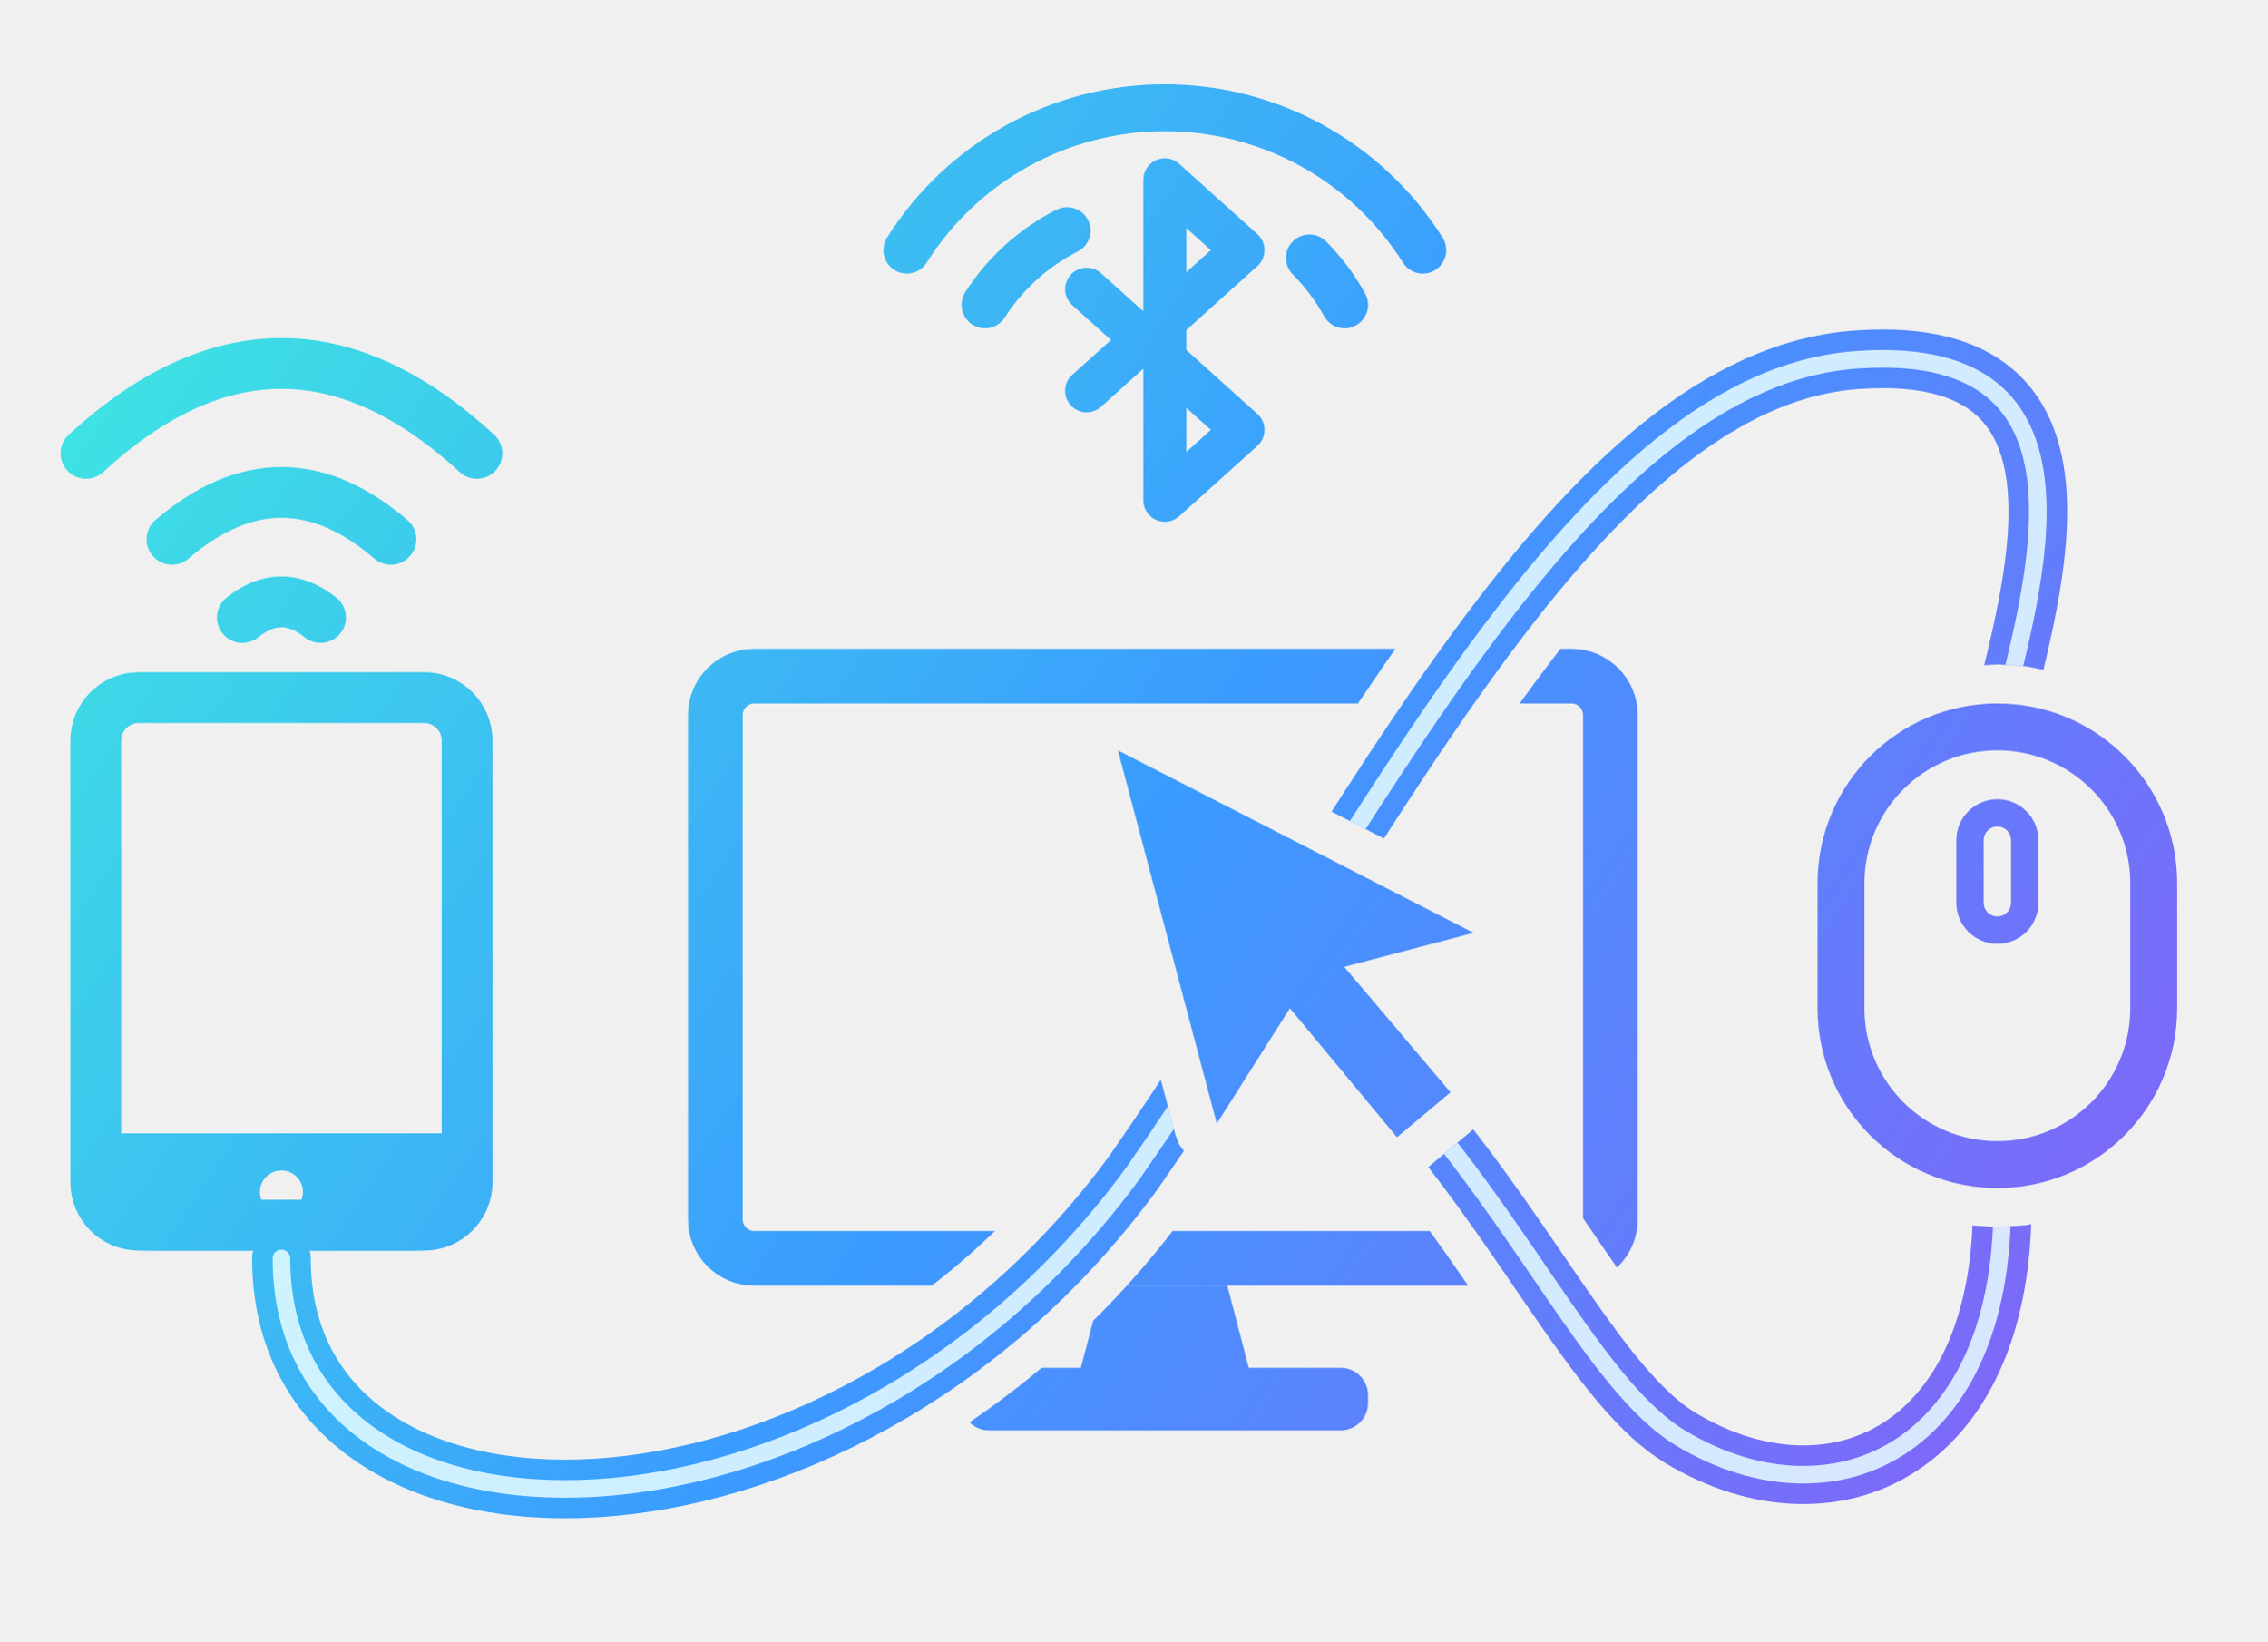
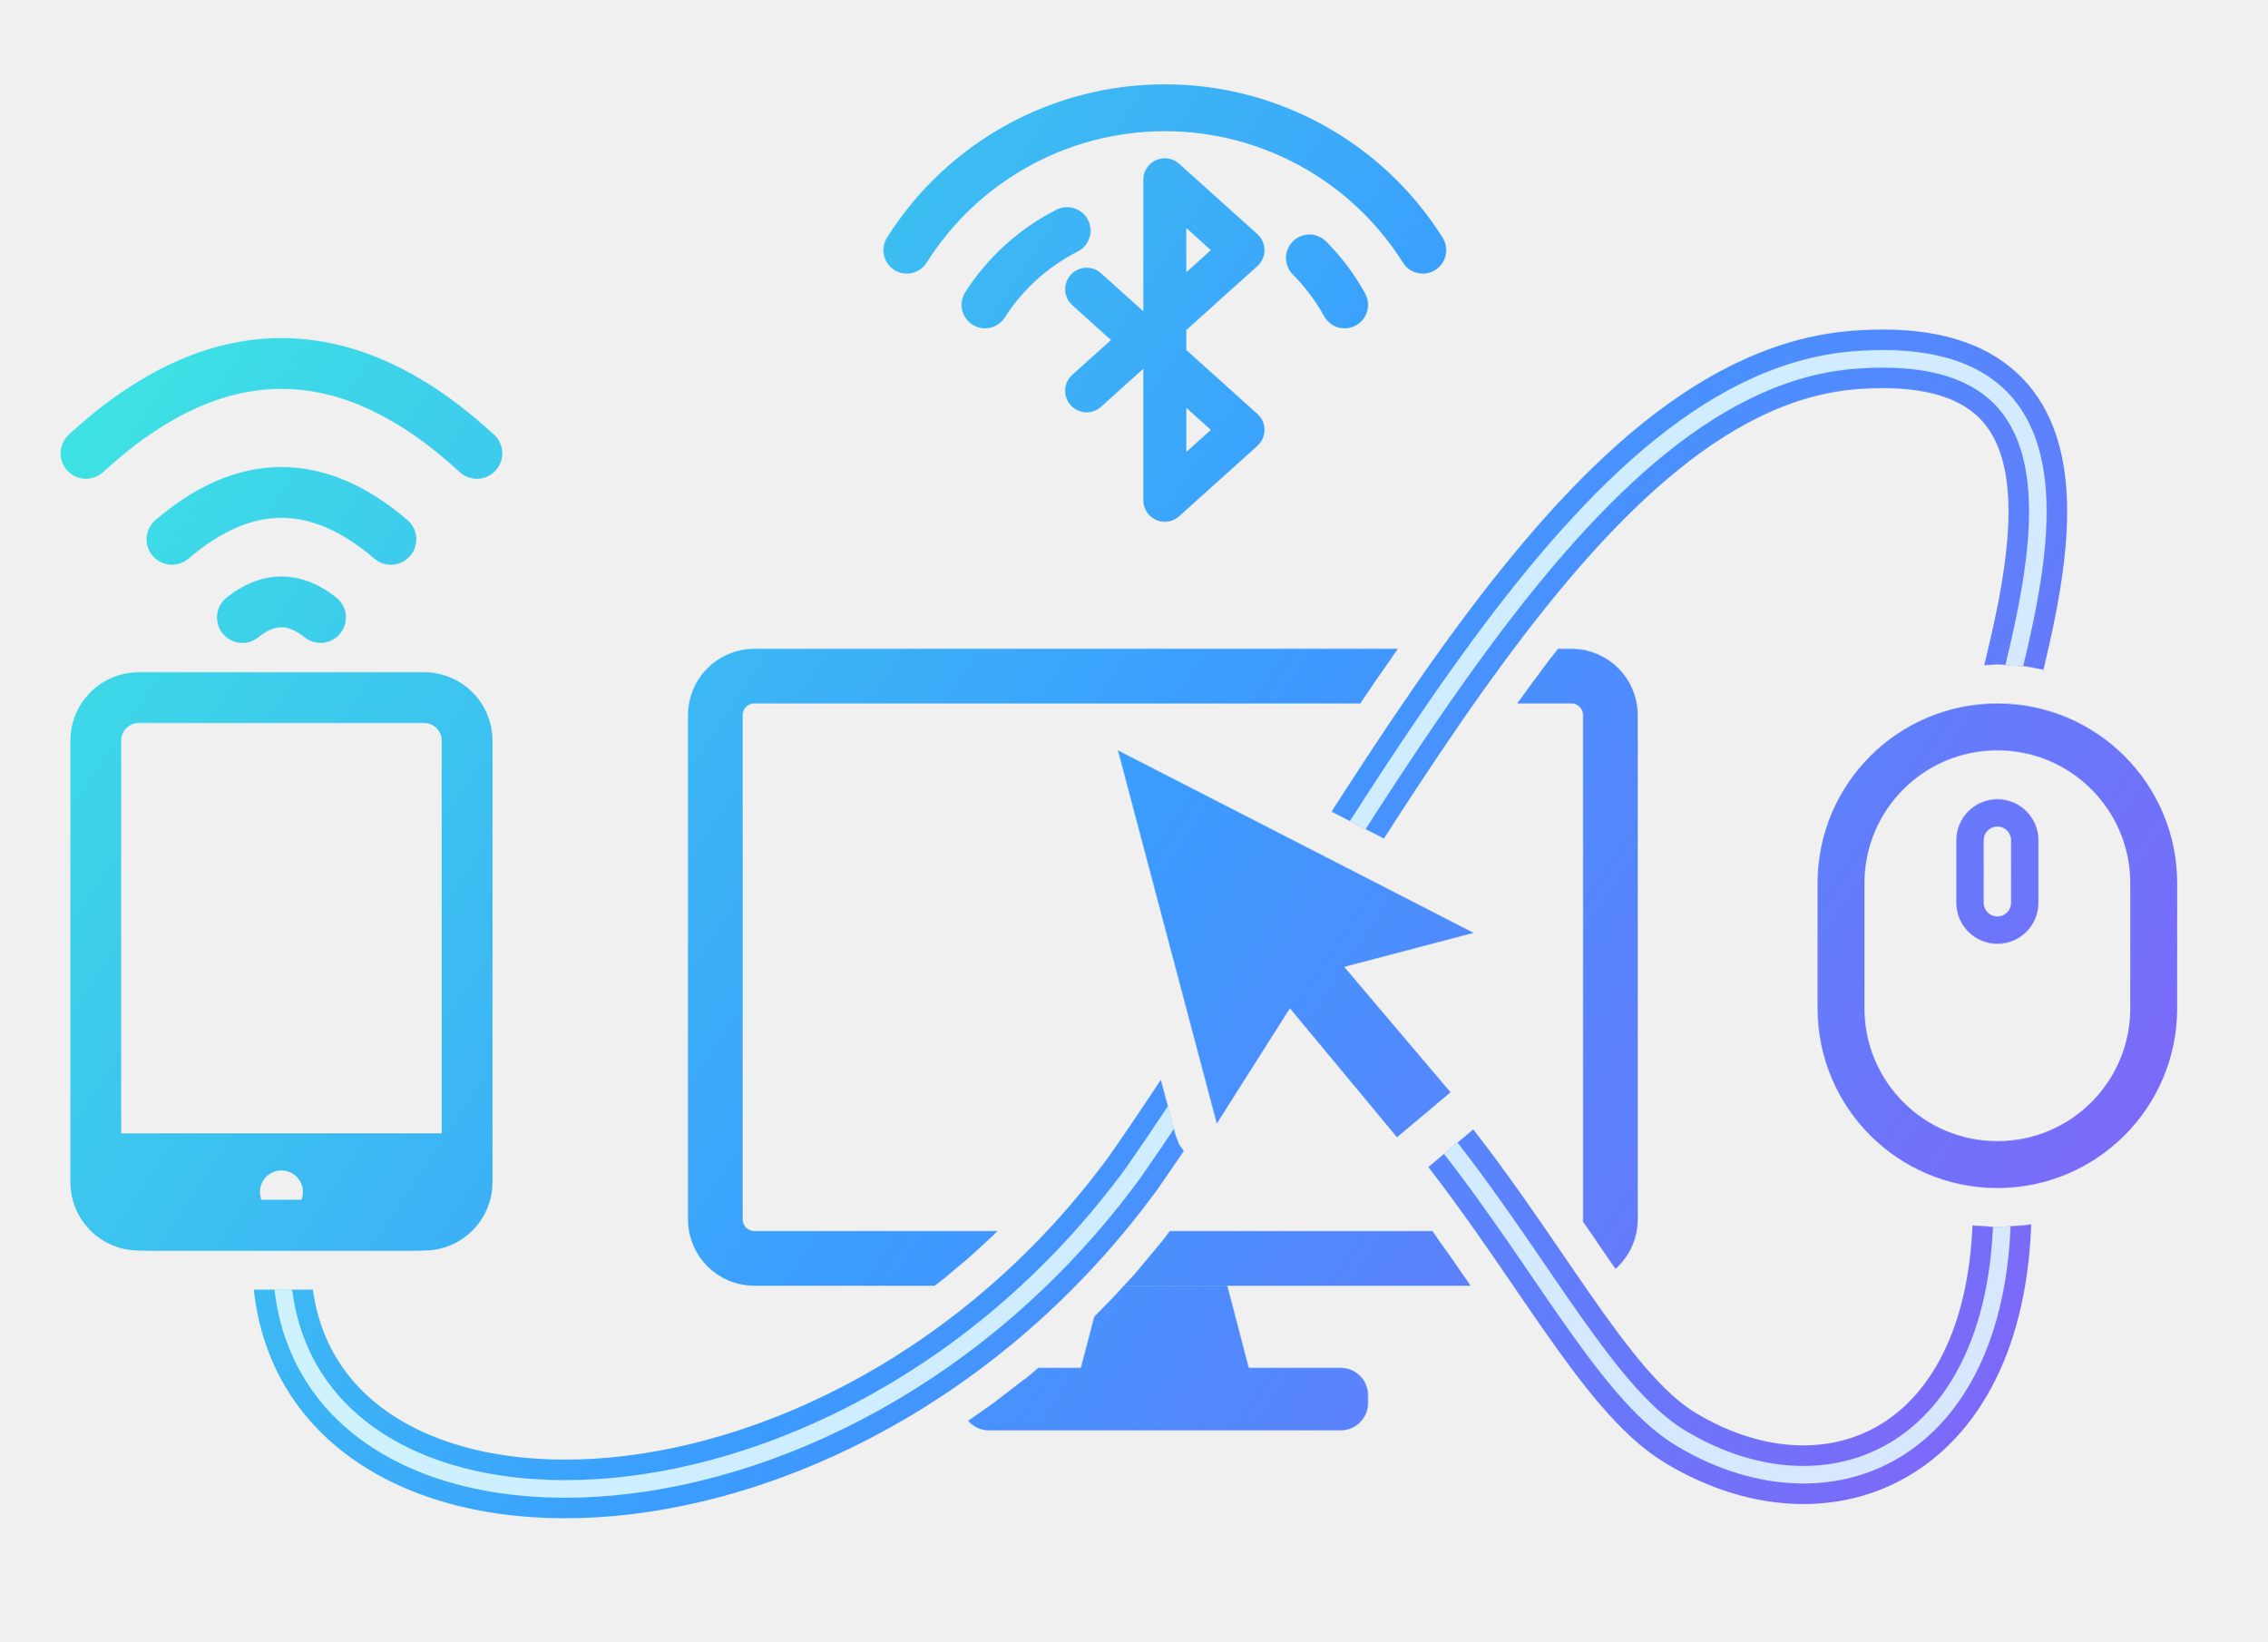
<svg xmlns="http://www.w3.org/2000/svg" viewBox="0 0 580 420" width="580" height="420">
  <defs>
    <linearGradient id="g" gradientUnits="userSpaceOnUse" x1="20" y1="40" x2="560" y2="400">
      <stop offset="0" stop-color="#3EEBE0" />
      <stop offset="0.5" stop-color="#3B9BFF" />
      <stop offset="1" stop-color="#8E5CF7" />
    </linearGradient>
    <path id="cableA" d="M72 322C72 404 214 404 290 300C350 214 404 96 476 92C540 88 520 150 512 184" />
    <path id="cableB" d="M512 300C516 370 470 392 430 368C410 356 392.5 319 364.3 285.3" />
    <path id="rune" d="M278 74L318 110L298 128V46L318 64L278 100" />
    <path id="arrow" d="M286.0 192.0L311.3 287.5L330.0 258.0L357.4 291.0L371.1 279.5L343.9 247.4L377.0 238.7Z" />
-     <mask id="monitorMask" maskUnits="userSpaceOnUse" x="0" y="0" width="580" height="420">
-       <rect x="0" y="0" width="580" height="420" fill="#fff" />
-       <use href="#cableA" fill="none" stroke="#000" stroke-width="34" />
-       <use href="#cableB" fill="none" stroke="#000" stroke-width="34" />
-     </mask>
+     <clipPath id="monitorGap" clipPathUnits="userSpaceOnUse">
+       <path clip-rule="evenodd" d="M0 0H580V420H0ZM55.9 330.2L56.7 335.9L57.0 337.5L58.3 342.8L58.7 344.4L60.5 349.5L61.1 351.1L63.3 355.8L64.1 357.3L66.7 361.7L67.6 363.1L70.7 367.2L71.7 368.5L75.2 372.3L76.3 373.4L80.1 376.9L81.3 377.8L85.5 381.0L86.7 381.8L91.2 384.6L92.4 385.3L97.2 387.7L98.4 388.3L103.5 390.4L104.6 390.9L110.0 392.7L111.1 393.0L116.8 394.5L117.8 394.7L123.7 395.8L124.7 396.0L130.9 396.8L131.8 396.9L138.1 397.3L139.0 397.4L145.6 397.5L146.4 397.5L153.1 397.2L153.9 397.2L160.7 396.6L161.5 396.5L168.5 395.6L169.2 395.5L176.3 394.2L177.0 394.0L184.1 392.4L184.9 392.2L192.1 390.2L192.7 390.0L200.0 387.6L200.7 387.4L207.9 384.7L208.6 384.4L215.8 381.3L216.5 381.0L223.7 377.6L224.4 377.2L231.6 373.4L232.2 373.1L239.4 368.9L240.0 368.5L247.1 364.0L247.6 363.6L254.6 358.7L255.2 358.2L262.1 352.9L262.7 352.5L269.4 346.8L270.0 346.3L276.6 340.3L277.1 339.8L283.5 333.3L284.0 332.8L290.3 326.0L290.8 325.4L296.8 318.2L297.3 317.6L303.1 310.0L303.6 309.4L308.1 302.9L308.2 302.7L312.6 296.1L312.7 296.0L317.2 289.3L317.2 289.2L321.7 282.4L321.7 282.3L326.1 275.5L326.2 275.4L330.6 268.5L330.6 268.5L335.0 261.5L335.0 261.5L339.4 254.5L339.4 254.5L343.8 247.5L348.2 240.6L352.6 233.6L356.9 226.8L361.3 219.9L365.7 213.2L370.0 206.5L374.4 200.0L378.7 193.5L383.1 187.2L387.4 181.0L391.8 175.0L396.1 169.2L400.5 163.6L404.9 158.1L409.2 152.9L413.6 147.9L418.0 143.2L422.3 138.7L426.7 134.5L431.0 130.6L435.3 127.0L439.6 123.7L443.9 120.7L448.1 118.0L452.3 115.7L456.5 113.6L460.6 112.0L464.7 110.6L468.8 109.6L472.8 108.9L477.1 108.5L480.8 108.3L484.3 108.4L487.3 108.6L490.0 109.0L492.3 109.4L494.2 110.0L495.8 110.6L497.2 111.3L498.3 111.9L499.2 112.6L500.0 113.4L500.7 114.2L501.4 115.0L502.0 116.0L502.6 117.2L503.1 118.5L503.6 120.0L504.0 121.6L504.3 123.5L504.6 125.5L504.8 127.6L504.8 129.9L504.8 132.4L504.7 134.9L504.6 137.5L504.3 140.2L504.0 143.0L503.5 145.9L503.1 148.7L502.5 151.6L502.0 154.6L501.3 157.5L500.7 160.4L500.0 163.4L499.3 166.3L498.6 169.1L497.9 172.0L497.3 174.8L497.2 174.8L496.6 177.5L496.6 177.6L496.0 180.2L495.7 181.8L495.5 183.4L495.5 185.0L495.7 186.6L496.0 188.2L496.5 189.7L497.2 191.2L497.9 192.6L498.9 194.0L499.9 195.2L501.1 196.3L502.3 197.4L503.7 198.2L505.1 199.0L506.6 199.6L508.2 200.0L509.8 200.3L511.4 200.5L513.0 200.5L514.6 200.3L516.2 200.0L517.7 199.5L519.2 198.8L520.6 198.1L522.0 197.1L523.2 196.1L524.3 194.9L525.4 193.7L526.2 192.3L527.0 190.9L527.6 189.4L528.0 187.8L528.7 185.3L529.3 182.6L530.0 179.9L530.7 177.0L530.7 176.9L531.4 174.0L531.4 173.9L532.1 170.9L532.2 170.8L532.9 167.8L532.9 167.6L533.6 164.6L533.6 164.4L534.3 161.3L534.3 161.1L534.9 157.9L535.0 157.7L535.6 154.5L535.6 154.2L536.1 151.1L536.2 150.7L536.6 147.6L536.7 147.2L537.1 144.0L537.1 143.6L537.4 140.5L537.5 140.0L537.7 136.9L537.7 136.4L537.8 133.3L537.8 132.7L537.8 129.7L537.8 129.1L537.7 126.1L537.7 125.4L537.4 122.4L537.4 121.6L537.0 118.8L536.9 117.9L536.3 115.1L536.1 114.2L535.5 111.5L535.2 110.4L534.3 107.8L533.9 106.7L532.9 104.2L532.4 103.0L531.2 100.7L530.5 99.4L529.2 97.2L528.3 95.9L526.8 93.8L525.8 92.6L524.0 90.7L522.9 89.5L520.9 87.7L519.6 86.7L517.4 85.0L516.1 84.1L513.6 82.7L512.3 81.9L509.6 80.6L508.3 80.0L505.3 78.9L504.0 78.5L500.8 77.6L499.6 77.3L496.1 76.5L495.0 76.3L491.3 75.8L490.2 75.7L486.2 75.4L485.2 75.4L480.9 75.3L480.0 75.3L475.4 75.5L474.4 75.6L469.1 76.1L467.8 76.3L462.5 77.2L461.3 77.4L456.0 78.8L454.9 79.1L449.7 80.8L448.7 81.2L443.6 83.3L442.6 83.7L437.6 86.1L436.7 86.6L431.7 89.4L430.9 89.8L426.0 92.9L425.3 93.4L420.4 96.8L419.8 97.3L414.9 101.0L414.4 101.4L409.6 105.5L409.1 105.9L404.4 110.2L403.9 110.6L399.2 115.1L398.9 115.5L394.2 120.3L393.8 120.7L389.2 125.7L388.9 126.0L384.3 131.3L384.0 131.6L379.5 137.1L379.2 137.3L374.7 143.0L374.5 143.3L370.0 149.1L369.8 149.3L365.3 155.4L365.1 155.6L360.7 161.7L360.5 161.9L356.1 168.2L356.0 168.4L351.5 174.8L351.4 175.0L347.0 181.5L346.9 181.7L342.5 188.3L342.4 188.4L338.0 195.2L338.0 195.3L333.6 202.1L333.5 202.1L329.1 209.0L329.1 209.1L324.7 216.0L324.7 216.0L320.3 223.0L320.3 223.0L315.9 230.0L311.5 236.9L307.1 243.9L302.8 250.8L298.4 257.6L294.0 264.4L289.6 271.1L285.2 277.7L280.9 284.2L276.6 290.3L271.3 297.3L265.7 303.9L260.0 310.2L254.0 316.2L247.9 321.8L241.7 327.0L235.4 331.9L228.9 336.4L222.4 340.6L215.9 344.4L209.2 347.9L202.6 351.1L196.0 353.9L189.4 356.3L182.9 358.5L176.4 360.3L170.0 361.8L163.7 362.9L157.5 363.8L151.5 364.3L145.7 364.5L140.0 364.4L134.6 364.0L129.5 363.3L124.6 362.4L120.0 361.2L115.7 359.8L111.7 358.1L108.0 356.2L104.7 354.2L101.7 351.9L99.0 349.5L96.7 346.9L94.6 344.1L92.9 341.2L91.4 337.9L90.2 334.5L89.3 330.7L88.7 326.5L88.5 321.3L88.3 319.7L88.0 318.1L87.6 316.5L87.0 315.0L86.2 313.6L85.3 312.2L84.3 311.0L83.1 309.8L81.9 308.8L80.6 307.9L79.1 307.1L77.6 306.5L76.1 306.0L74.5 305.7L72.9 305.5L71.3 305.5L69.7 305.7L68.1 306.0L66.5 306.4L65.0 307.0L63.6 307.8L62.2 308.7L61.0 309.7L59.8 310.9L58.8 312.1L57.9 313.4L57.1 314.9L56.5 316.4L56.0 317.9L55.7 319.5L55.5 321.1L55.5 322.7L55.8 328.7ZM495.7 309.9L495.6 314.1L495.3 318.1L494.9 321.9L494.4 325.4L493.7 328.8L492.9 331.9L492.0 334.9L491.1 337.7L490.0 340.2L488.9 342.6L487.7 344.8L486.4 346.9L485.1 348.7L483.8 350.4L482.4 352.0L481.0 353.4L479.5 354.6L478.0 355.7L476.5 356.8L474.9 357.6L473.3 358.4L471.6 359.1L469.9 359.7L468.2 360.1L466.4 360.5L464.5 360.7L462.6 360.8L460.6 360.8L458.6 360.7L456.5 360.5L454.4 360.2L452.2 359.7L450.0 359.1L447.8 358.3L445.5 357.4L443.2 356.4L440.8 355.2L438.5 353.9L437.6 353.3L436.7 352.7L435.8 351.9L434.8 351.1L433.7 350.2L432.6 349.1L431.4 348.0L430.2 346.7L429.0 345.4L427.8 344.0L426.5 342.5L425.2 340.9L423.8 339.2L422.5 337.4L421.1 335.6L419.7 333.7L418.2 331.7L416.8 329.6L415.3 327.5L413.8 325.4L412.2 323.1L410.7 320.9L409.1 318.6L407.5 316.2L405.8 313.8L404.2 311.4L404.1 311.3L402.5 308.9L402.4 308.9L400.7 306.4L400.7 306.3L399.0 303.8L398.9 303.8L397.2 301.3L397.1 301.2L395.3 298.7L395.3 298.6L393.5 296.1L393.4 296.0L391.5 293.4L391.5 293.4L389.6 290.8L389.5 290.7L387.6 288.1L387.5 288.0L385.6 285.5L385.5 285.4L383.5 282.8L383.4 282.7L381.4 280.1L381.3 280.0L379.2 277.5L379.1 277.3L377.0 274.8L375.9 273.6L374.7 272.5L373.4 271.5L372.0 270.7L370.6 270.0L369.0 269.5L367.5 269.1L365.9 268.9L364.2 268.8L362.6 268.9L361.0 269.1L359.5 269.5L357.9 270.1L356.5 270.8L355.1 271.6L353.8 272.6L352.6 273.7L351.5 274.9L350.5 276.2L349.7 277.6L349.0 279.0L348.5 280.6L348.1 282.1L347.9 283.7L347.8 285.4L347.9 287.0L348.1 288.6L348.5 290.1L349.1 291.7L349.8 293.1L350.6 294.5L351.6 295.8L353.6 298.3L355.6 300.7L357.5 303.1L359.4 305.5L361.2 308.0L363.1 310.4L364.9 312.9L366.7 315.3L368.4 317.8L370.2 320.3L371.9 322.7L373.6 325.2L375.3 327.6L376.9 330.0L378.6 332.4L380.2 334.8L381.9 337.2L383.5 339.5L383.5 339.6L385.1 341.9L385.1 341.9L386.7 344.2L386.7 344.2L388.2 346.5L388.3 346.5L389.8 348.7L389.9 348.8L391.4 350.9L391.5 351.0L393.0 353.1L393.1 353.2L394.6 355.3L394.7 355.4L396.2 357.4L396.3 357.5L397.8 359.4L397.9 359.6L399.4 361.5L399.5 361.7L401.0 363.5L401.2 363.7L402.7 365.4L402.9 365.6L404.3 367.3L404.6 367.6L406.0 369.2L406.3 369.4L407.7 371.0L408.0 371.3L409.5 372.7L409.8 373.0L411.3 374.4L411.7 374.8L413.2 376.1L413.6 376.4L415.1 377.6L415.5 378.0L417.0 379.1L417.6 379.5L419.1 380.6L419.7 381.0L421.2 381.9L421.8 382.3L424.8 384.1L425.5 384.4L428.6 386.0L429.3 386.3L432.3 387.7L433.1 388.0L436.1 389.2L436.9 389.5L439.9 390.5L440.7 390.7L443.8 391.6L444.6 391.8L447.7 392.5L448.6 392.6L451.6 393.1L452.5 393.3L455.5 393.6L456.4 393.7L459.4 393.8L460.4 393.8L463.3 393.8L464.3 393.8L467.2 393.6L468.2 393.5L471.1 393.1L472.1 393.0L474.9 392.4L476.0 392.2L478.7 391.5L479.7 391.2L482.5 390.3L483.5 389.9L486.1 388.8L487.1 388.4L489.7 387.1L490.7 386.6L493.2 385.2L494.1 384.6L496.5 383.1L497.4 382.4L499.8 380.7L500.6 380.0L502.9 378.0L503.7 377.3L505.8 375.2L506.6 374.4L508.6 372.1L509.3 371.4L511.3 368.9L511.9 368.1L513.7 365.4L514.3 364.6L516.0 361.8L516.5 361.0L518.1 358.0L518.5 357.1L520.0 354.0L520.4 353.2L521.8 349.8L522.1 349.0L523.3 345.4L523.6 344.7L524.7 340.9L524.9 340.2L525.8 336.3L526.0 335.6L526.8 331.5L526.9 330.8L527.6 326.5L527.7 325.8L528.2 321.4L528.2 320.7L528.5 316.1L528.6 315.5L528.7 310.7L528.7 310.1L528.7 305.1L528.7 304.5L528.5 299.3L528.3 297.7L528.0 296.1L527.6 294.6L527.0 293.1L526.2 291.6L525.3 290.3L524.3 289.0L523.2 287.9L521.9 286.8L520.6 285.9L519.2 285.1L517.7 284.5L516.2 284.0L514.6 283.7L513.0 283.5L511.3 283.5L509.7 283.7L508.1 284.0L506.6 284.4L505.1 285.0L503.6 285.8L502.3 286.7L501.0 287.7L499.9 288.8L498.8 290.1L497.9 291.4L497.1 292.8L496.5 294.3L496.0 295.8L495.7 297.4L495.5 299.0L495.5 300.7L495.7 305.5Z" />
+     </clipPath>
    <clipPath id="cableGap" clipPathUnits="userSpaceOnUse">
-       <path clip-rule="evenodd" d="M0 0H580V420H0ZM291.0 182.2L288.4 181.3L285.6 181.0L282.8 181.5L280.3 182.6L278.1 184.4L276.4 186.6L275.4 189.2L275.0 192.0L275.4 194.8L300.7 290.3L301.7 292.9L303.4 295.2L305.7 296.9L308.2 298.1L311.0 298.5L313.8 298.2L316.5 297.2L318.8 295.6L320.6 293.4L331.2 276.7L348.9 298.0L351.1 300.0L353.6 301.3L356.4 302.0L359.3 301.8L362.0 301.0L364.5 299.4L378.2 287.9L380.1 285.8L381.4 283.2L382.1 280.4L381.9 277.6L381.1 274.8L379.5 272.4L363.6 253.6L379.8 249.3L382.5 248.2L384.8 246.4L386.6 244.1L387.7 241.3L388.0 238.4L387.5 235.5L386.3 232.8L384.4 230.6L382.0 228.9ZM455.0 258.0L455.5 265.3L456.9 272.5L459.3 279.4L462.5 286.0L466.6 292.1L471.4 297.6L476.9 302.4L483.0 306.5L489.6 309.7L496.5 312.1L503.7 313.5L511.0 314.0L518.3 313.5L525.5 312.1L532.4 309.7L539.0 306.5L545.1 302.4L550.6 297.6L555.4 292.1L559.5 286.0L562.7 279.4L565.1 272.5L566.5 265.3L567.0 258.0L567.0 226.0L566.5 218.7L565.1 211.5L562.7 204.6L559.5 198.0L555.4 191.9L550.6 186.4L545.1 181.6L539.0 177.5L532.4 174.3L525.5 171.9L518.3 170.5L511.0 170.0L503.7 170.5L496.5 171.9L489.6 174.3L483.0 177.5L476.9 181.6L471.4 186.4L466.6 191.9L462.5 198.0L459.3 204.6L456.9 211.5L455.5 218.7L455.0 226.0Z" />
+       <path clip-rule="evenodd" d="M0 0H580V420H0ZM288.4 181.3L285.6 181.0L282.8 181.5L280.3 182.6L278.1 184.4L276.4 186.6L275.4 189.2L275.0 192.0L275.4 194.8L300.7 290.3L301.7 292.9L303.4 295.2L305.7 296.9L308.2 298.1L311.0 298.5L313.8 298.2L316.5 297.2L318.8 295.6L320.6 293.4L331.2 276.7L348.9 298.0L351.1 300.0L353.6 301.3L356.4 302.0L359.3 301.8L362.0 301.0L364.5 299.4L378.2 287.9L380.1 285.8L381.4 283.2L382.1 280.4L381.9 277.6L381.1 274.8L379.5 272.4L363.6 253.6L379.8 249.3L382.5 248.2L384.8 246.4L386.6 244.1L387.7 241.3L388.0 238.4L387.5 235.5L386.3 232.8L384.4 230.6L382.0 228.9L291.0 182.2ZM456.9 272.5L459.3 279.4L462.5 286.0L466.6 292.1L471.4 297.6L476.9 302.4L483.0 306.5L489.6 309.7L496.5 312.1L503.7 313.5L511.0 314.0L518.3 313.5L525.5 312.1L532.4 309.7L539.0 306.5L545.1 302.4L550.6 297.6L555.4 292.1L559.5 286.0L562.7 279.4L565.1 272.5L566.5 265.3L567.0 258.0L567.0 226.0L566.5 218.7L565.1 211.5L562.7 204.6L559.5 198.0L555.4 191.9L550.6 186.4L545.1 181.6L539.0 177.5L532.4 174.3L525.5 171.9L518.3 170.5L511.0 170.0L503.7 170.5L496.5 171.9L489.6 174.3L483.0 177.5L476.9 181.6L471.4 186.4L466.6 191.9L462.5 198.0L459.3 204.6L456.9 211.5L455.5 218.7L455.0 226.0L455.0 258.0L455.5 265.3ZM16.0 162.2L14.2 162.8L12.4 163.7L10.9 164.9L9.7 166.4L8.8 168.2L8.2 170.0L8.0 172.0L8.0 320.0L8.2 322.0L8.8 323.8L9.7 325.6L10.9 327.1L12.4 328.3L14.2 329.2L16.0 329.8L18.0 330.0L126.0 330.0L128.0 329.8L129.8 329.2L131.6 328.3L133.1 327.1L134.3 325.6L135.2 323.8L135.8 322.0L136.0 320.0L136.0 172.0L135.8 170.0L135.2 168.2L134.3 166.4L133.1 164.9L131.6 163.7L129.8 162.8L128.0 162.2L126.0 162.0L18.0 162.0Z" />
    </clipPath>
  </defs>
  <g fill="none" stroke="url(#g)" stroke-width="13" stroke-linejoin="round">
    <rect x="24.5" y="178.5" width="95" height="135" rx="11" />
  </g>
  <path d="M24 290H120V306Q120 320 106 320H38Q24 320 24 306ZM66.5 305a5.5 5.5 0 1 0 11 0a5.5 5.5 0 1 0-11 0Z" fill="url(#g)" fill-rule="evenodd" />
  <g fill="none" stroke="url(#g)" stroke-width="13" stroke-linecap="round">
    <path d="M22 116Q72 70 122 116" />
    <path d="M44 138Q72 114 100 138" />
    <path d="M62 158Q72 150 82 158" />
  </g>
-   <g mask="url(#monitorMask)">
+   <g clip-path="url(#monitorGap)">
    <rect x="183" y="173" width="229" height="149" rx="10" fill="none" stroke="url(#g)" stroke-width="14" />
    <path d="M282 329H314L320 352H276Z" fill="url(#g)" />
    <rect x="246" y="350" width="104" height="16" rx="7" fill="url(#g)" />
  </g>
  <g fill="none" stroke="url(#g)" stroke-width="12" stroke-linecap="round">
    <path d="M232 64A78 78 0 0 1 364 64" />
    <path d="M252 78A54 54 0 0 1 273 59" />
    <path d="M335 66A54 54 0 0 1 344 78" />
  </g>
  <use href="#rune" fill="none" stroke="url(#g)" stroke-width="11" stroke-linecap="round" stroke-linejoin="round" />
  <rect x="471" y="186" width="80" height="112" rx="40" fill="none" stroke="url(#g)" stroke-width="12" />
  <rect x="504" y="208" width="14" height="30" rx="7" fill="none" stroke="url(#g)" stroke-width="7" />
  <g clip-path="url(#cableGap)" fill="none" stroke-linecap="round">
    <use href="#cableA" stroke="url(#g)" stroke-width="15" />
    <use href="#cableB" stroke="url(#g)" stroke-width="15" />
    <use href="#cableA" stroke="#E8FDFF" stroke-opacity="0.85" stroke-width="4.5" />
    <use href="#cableB" stroke="#E8FDFF" stroke-opacity="0.85" stroke-width="4.5" />
  </g>
  <use href="#arrow" fill="url(#g)" />
</svg>
